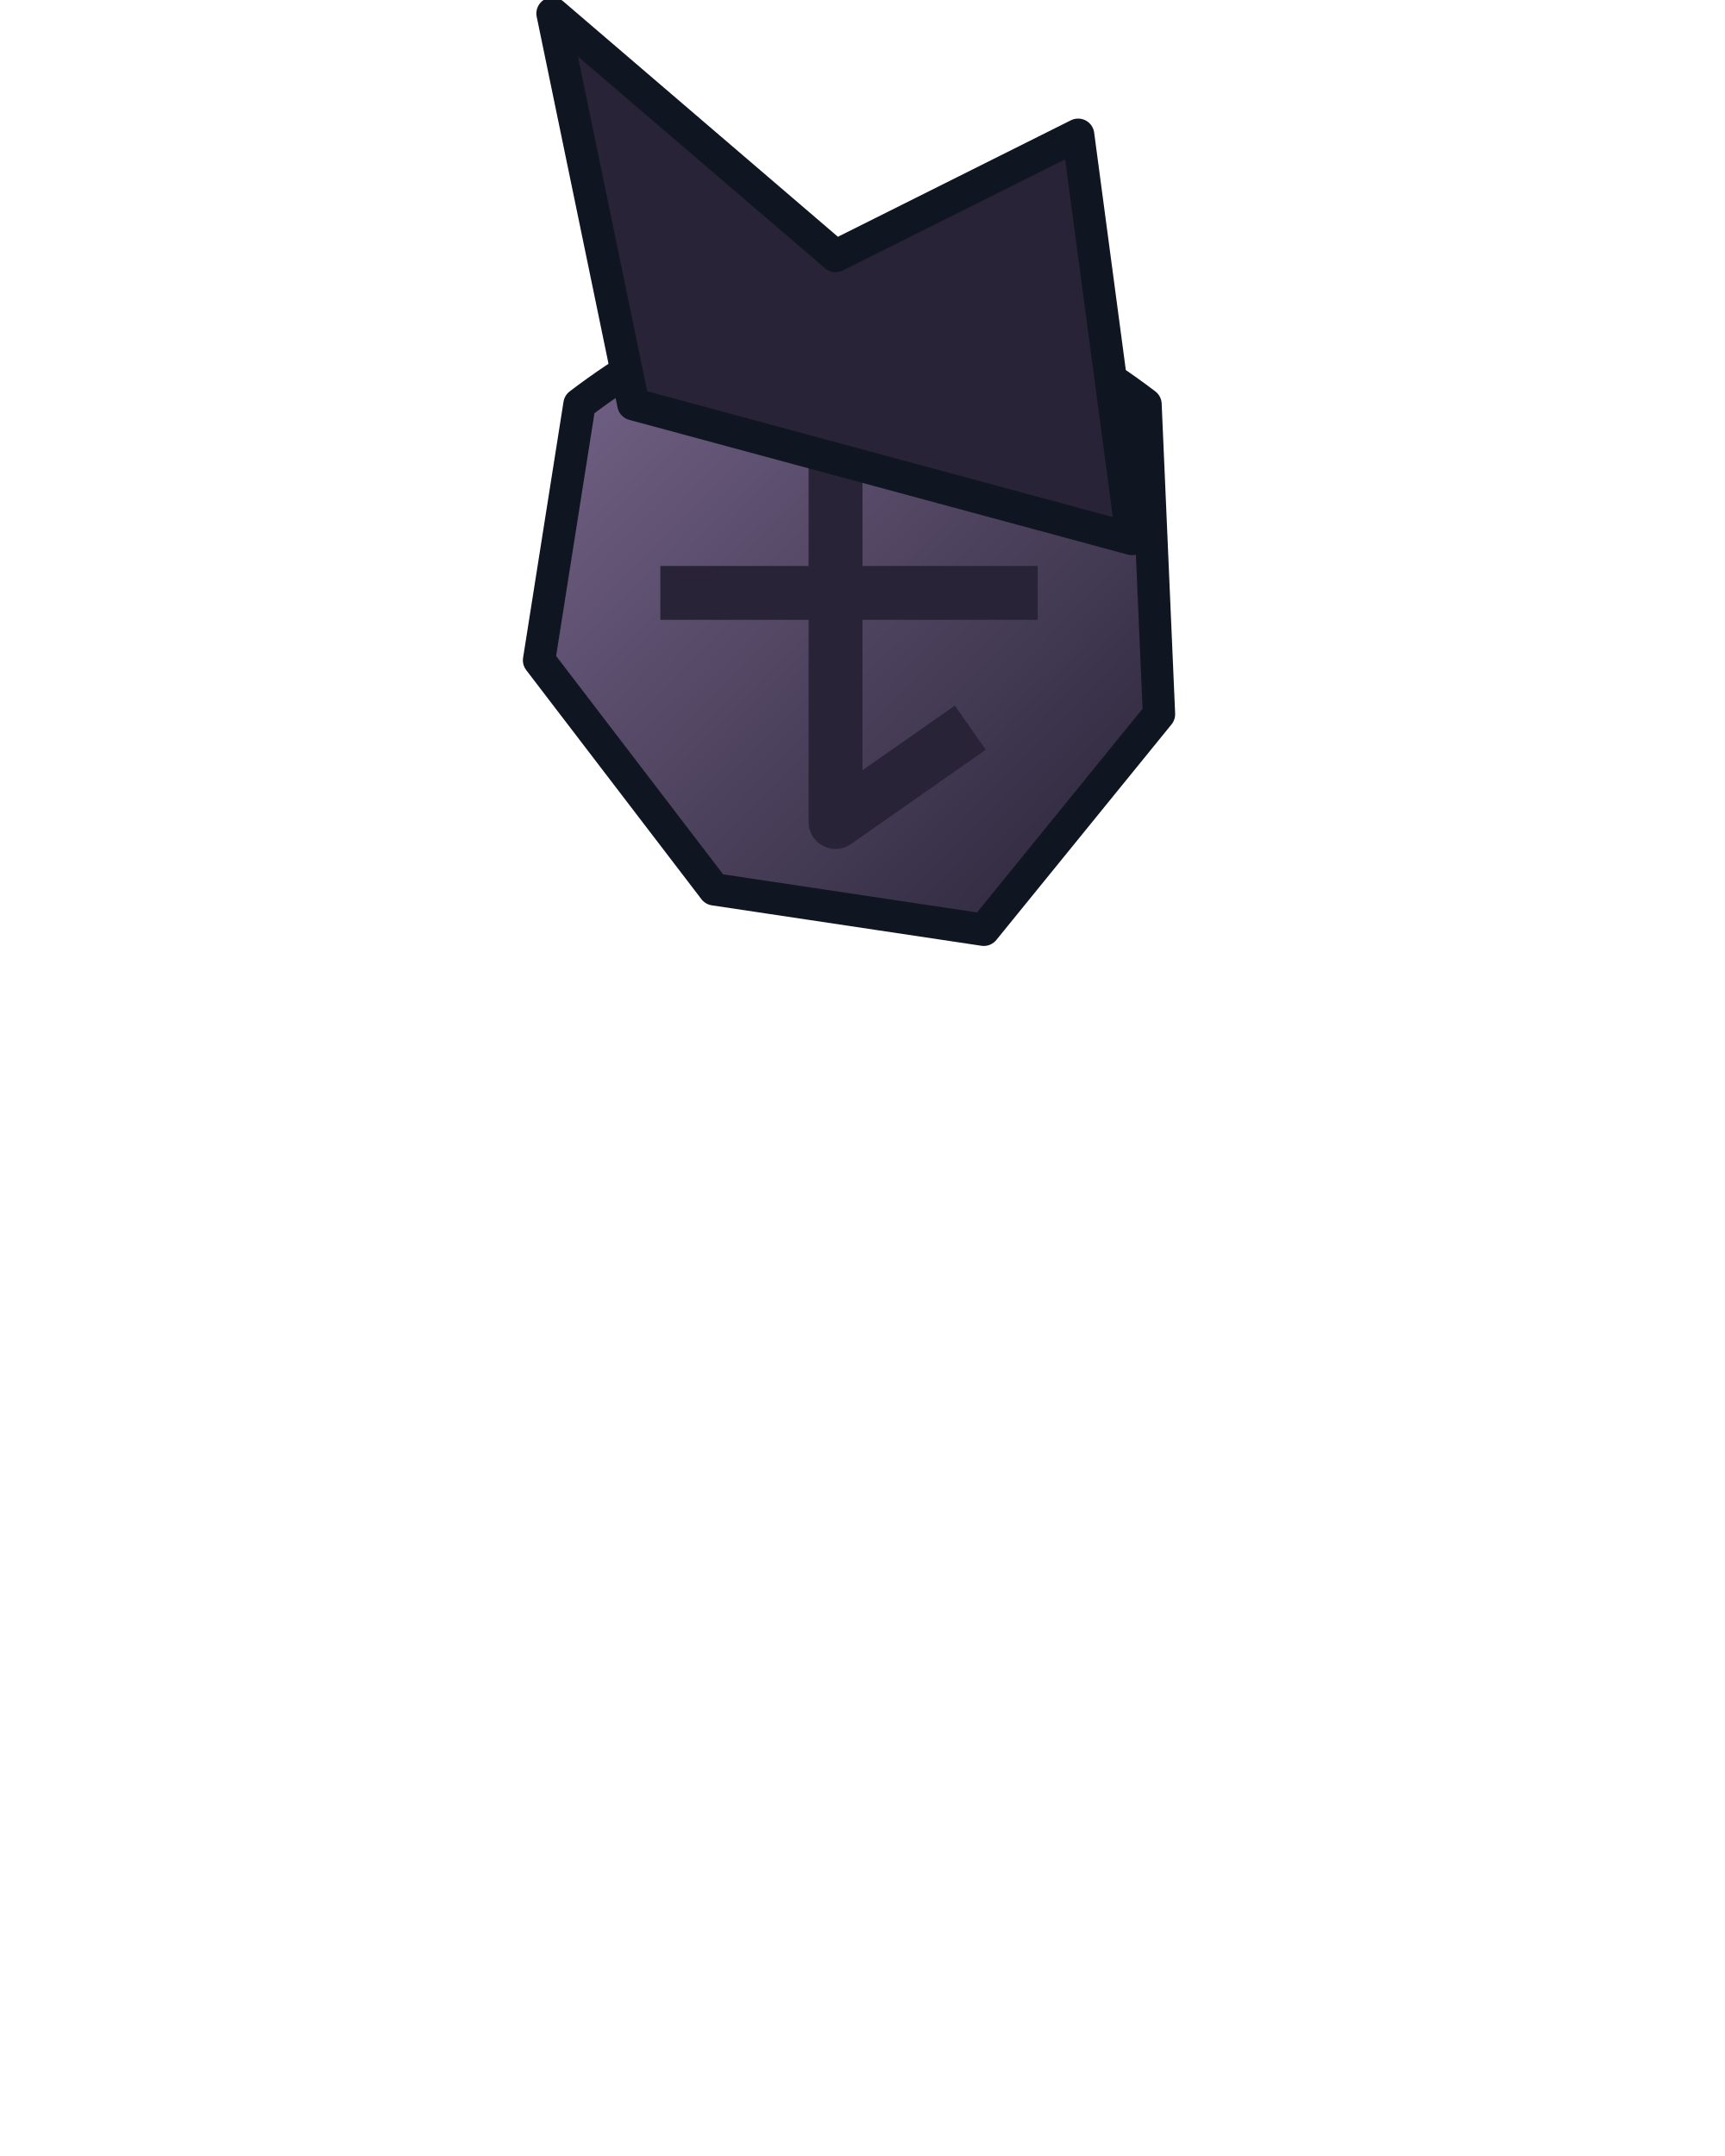
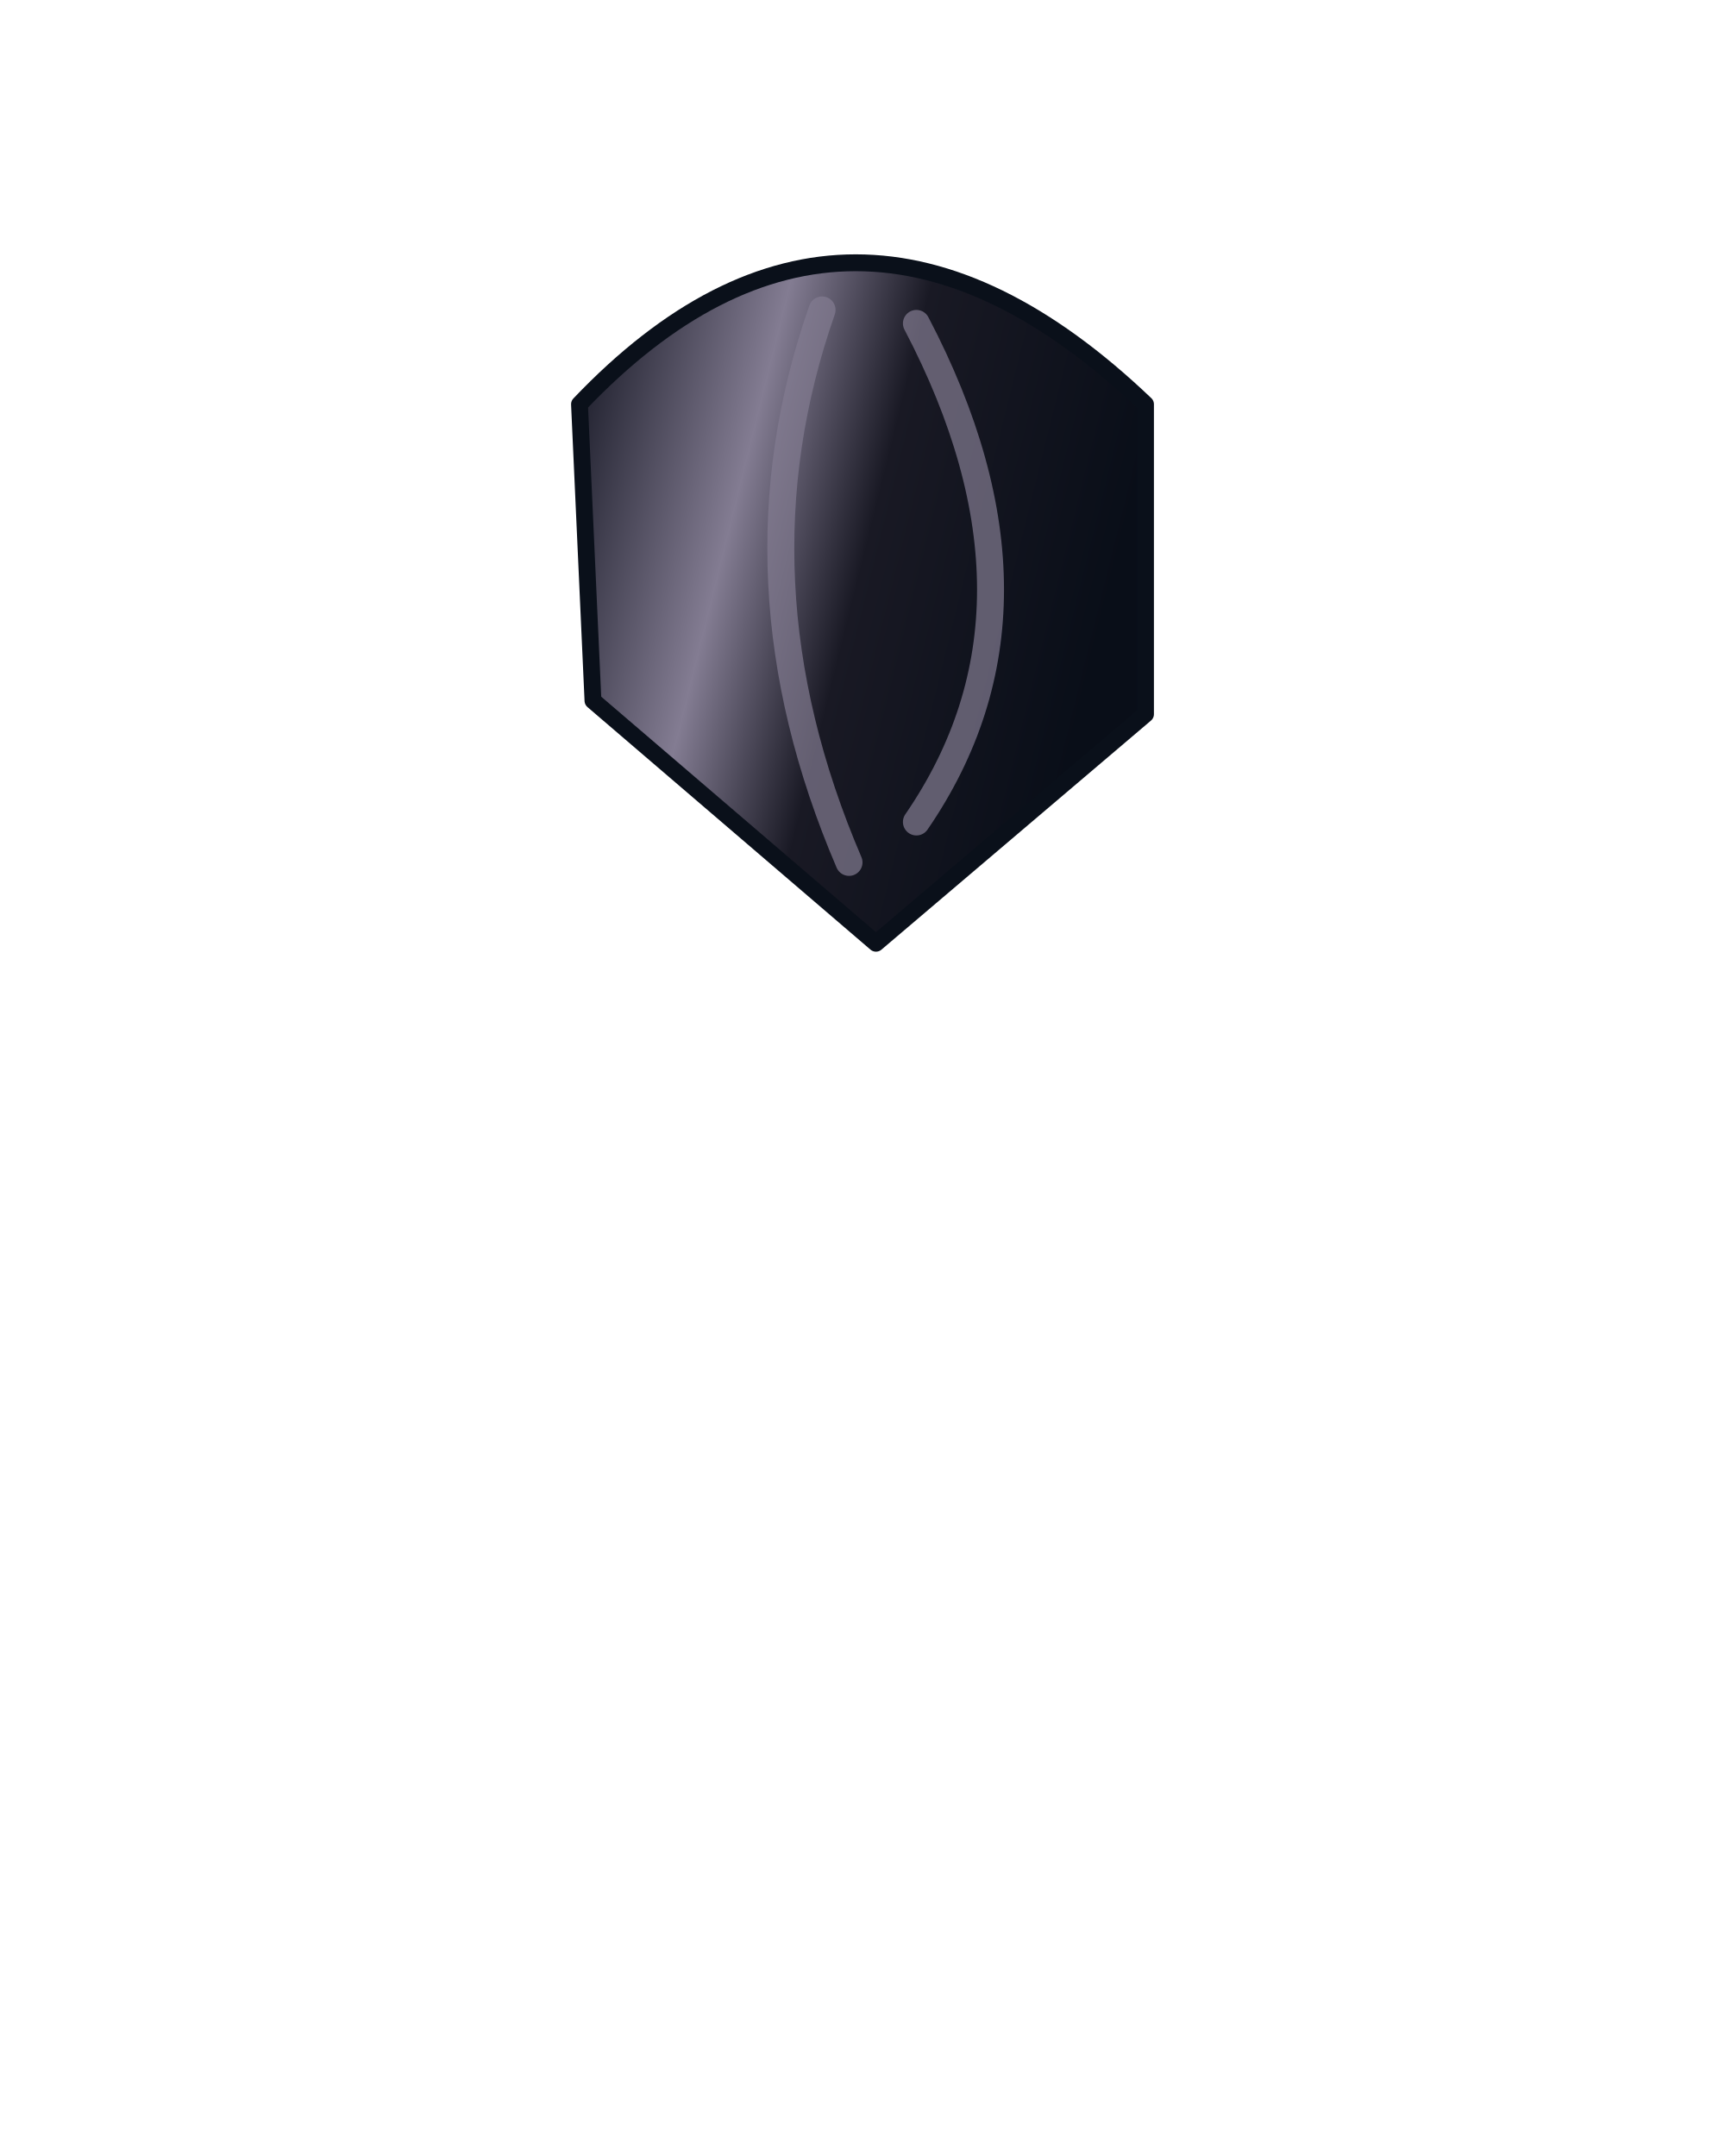
<svg xmlns="http://www.w3.org/2000/svg" width="128" height="160" viewBox="0 0 128 160">
  <defs>
-     <linearGradient id="skin" x1="0" y1="0" x2="1" y2="1">
-       <stop stop-color="#78668c" />
-       <stop offset="1" stop-color="#282336" />
+     <radialGradient id="skin" cx=".32" cy=".24" r=".85">
+       <stop stop-color="#837c92" />
+       <stop offset=".52" stop-color="#191924" />
+       <stop offset="1" stop-color="#080e18" />
+     </radialGradient>
+     <linearGradient id="bone" x1="0" x2="1" y2=".7">
+       <stop stop-color="#d1c5a3" />
+       <stop offset=".3" stop-color="#8a897e" />
+       <stop offset=".65" stop-color="#3f484a" />
+       <stop offset="1" stop-color="#18212c" />
    </linearGradient>
-     <linearGradient id="metal" x2=".8" y2="1">
-       <stop stop-color="#bdc3bf" />
-       <stop offset=".4" stop-color="#78668c" />
-       <stop offset="1" stop-color="#293240" />
+     <linearGradient id="cloth" x1="0" x2="1" y2=".3">
+       <stop stop-color="#10121e" />
+       <stop offset=".35" stop-color="#837c92" />
+       <stop offset=".58" stop-color="#191924" />
+       <stop offset="1" stop-color="#090e18" />
    </linearGradient>
+     <radialGradient id="glow">
+       <stop stop-color="#eefeff" />
+       <stop offset=".3" stop-color="#d8b7ff" />
+       <stop offset="1" stop-color="#d8b7ff" stop-opacity="0" />
+     </radialGradient>
  </defs>
-   <g stroke="#101621" stroke-width="2.4" stroke-linejoin="round">
-     <path d="M43 30 Q64 14 85 30 L86 53 73 69 53 66 40 49Z" fill="url(#skin)" />
-     <path d="M62 24 L62 61 72 54 M49 44 L77 44" fill="none" stroke="#282336" stroke-width="4" />
-     <path d="M47 30 L41 1 62 19 80 10 84 40Z" fill="#282336" />
+   <g stroke="#0a101a" stroke-width="1.25" stroke-linejoin="round" stroke-linecap="round">
+     <path d="M43 30 Q63 9 85 30 L85 53 65 70 44 52Z" fill="url(#cloth)" />
+     <path d="M61 23 Q54 43 63 64 M68 24 Q79 45 68 61" fill="none" stroke="#837c92" stroke-width="2" opacity="0.7" />
  </g>
</svg>
